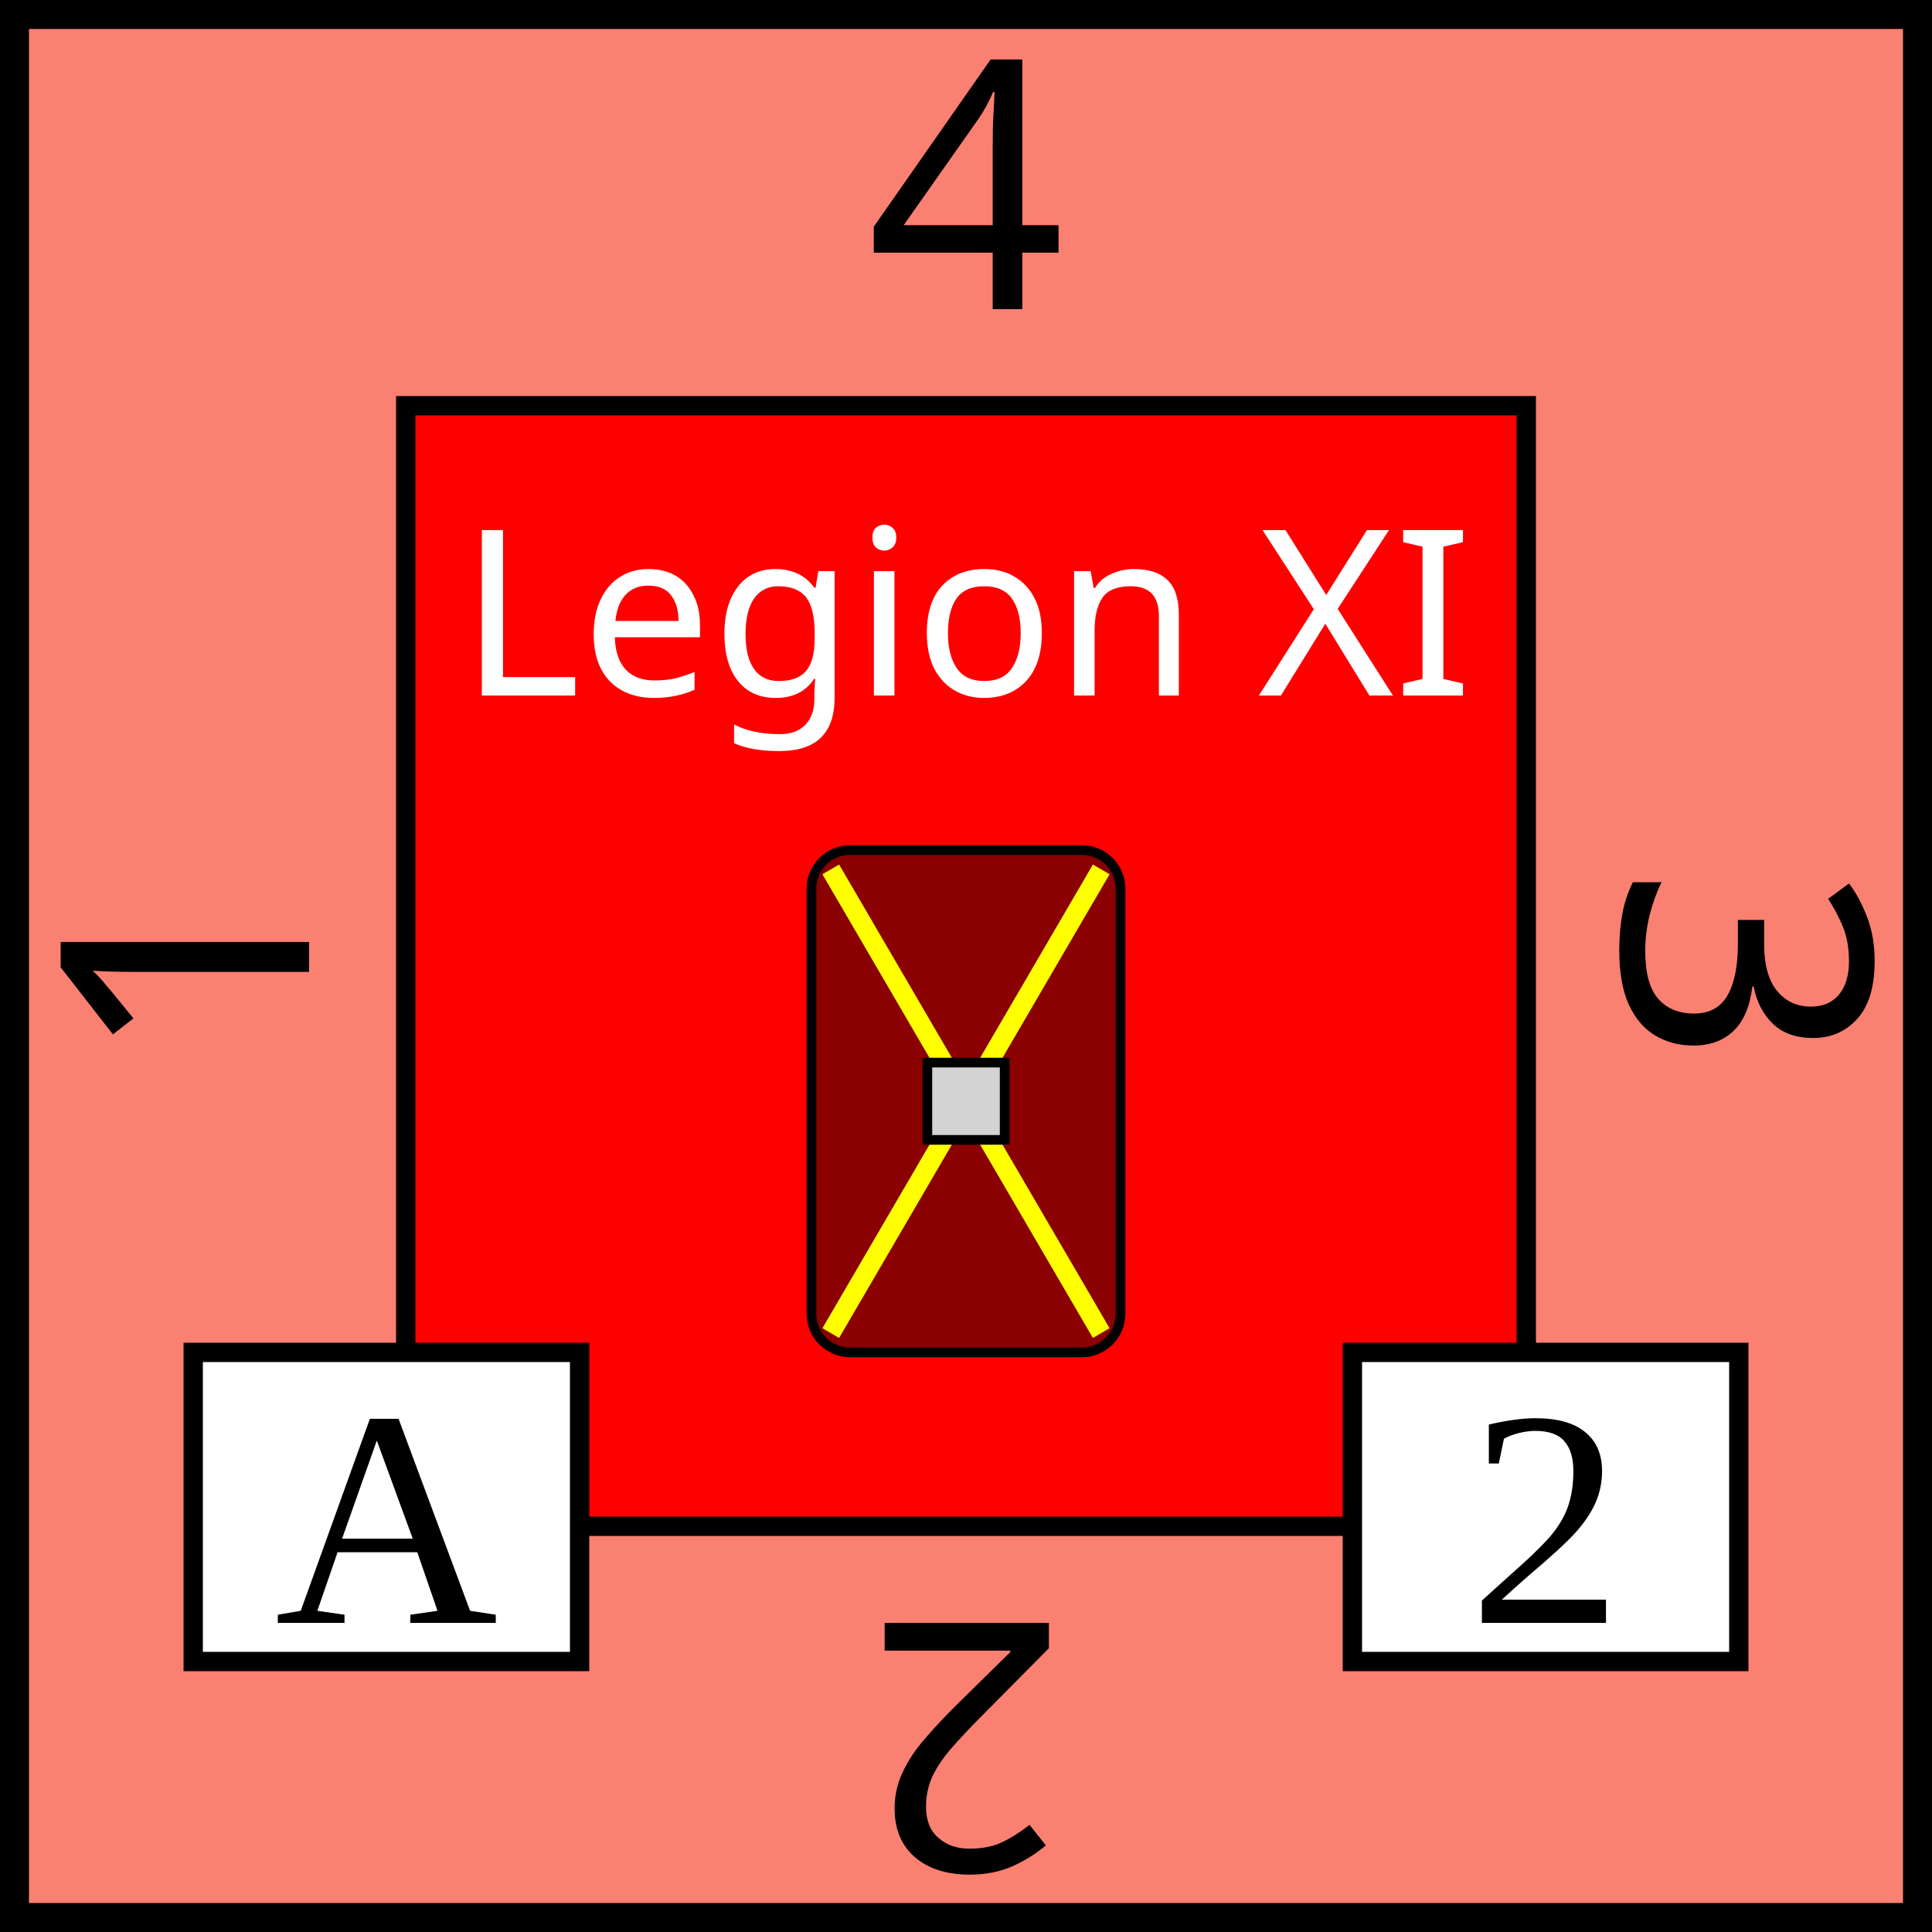
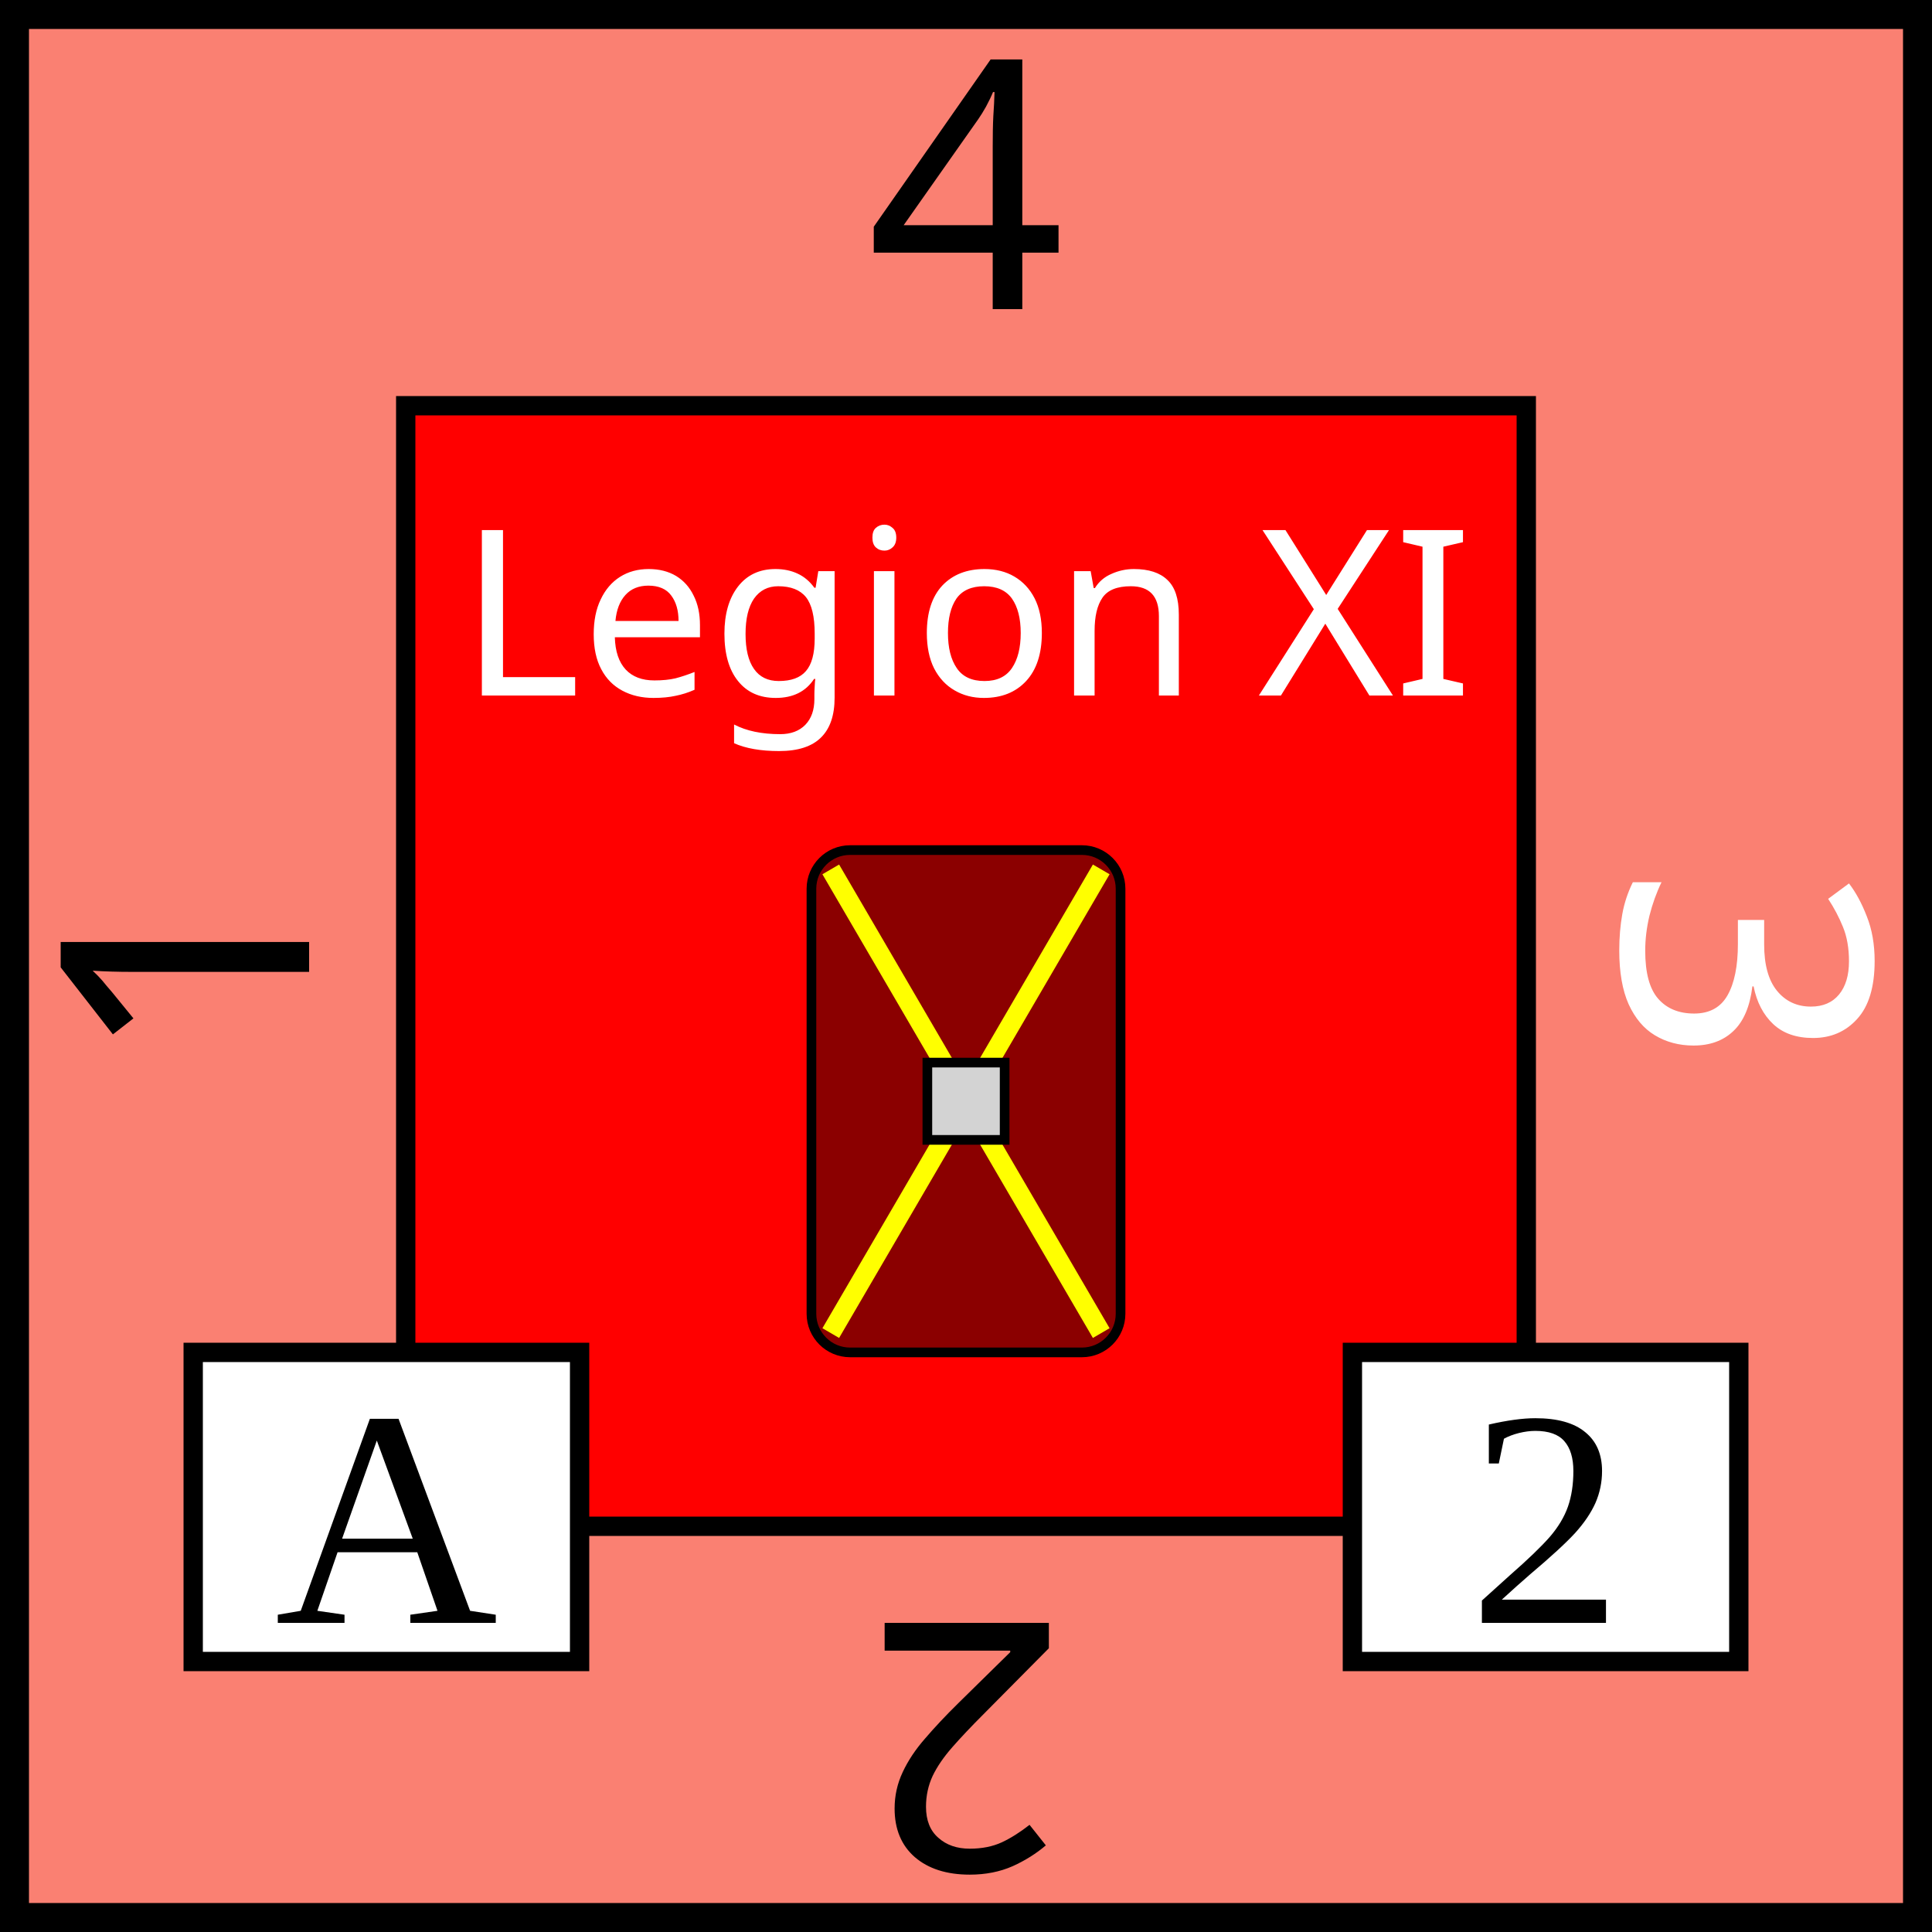
<svg xmlns="http://www.w3.org/2000/svg" viewBox="0 0 100 100" width="100" height="100">
  <rect id="background" fill="salmon" height="100" width="100" stroke="black" stroke-width="3" />
  <g id="tribe" text-anchor="middle" font-size="12" font-family="Papyrus">
    <rect x="21" y="21" width="58" height="58" fill="red" stroke="black" />
    <text x="50" y="36" fill="white">Legion XI</text>
    <rect id="shield" x="42" y="44" width="16" height="26" rx="2" ry="2" fill="darkred" stroke="black" stroke-width="0.5" />
    <line x1="43" y1="45" x2="57" y2="69" stroke="yellow" />
    <line x1="57" y1="45" x2="43" y2="69" stroke="yellow" />
    <rect x="48" y="55" width="4" height="4" fill="lightgrey" stroke="black" stroke-width="0.5" />
  </g>
  <g id="attributes" text-anchor="middle" font-size="16">
    <rect id="initiative" x="10" y="70" height="16" width="20" fill="white" stroke="black" />
    <text x="20" y="84">A</text>
    <rect id="firepower" x="70" y="70" height="16" width="20" fill="white" stroke="black" />
    <text x="80" y="84">2</text>
  </g>
  <g id="strength" text-anchor="middle" font-family="Papyrus" font-size="18">
    <text x="50" y="16">4</text>
-     <text x="50" y="16" transform="rotate(90,50,50)">3</text>
+     <text x="50" y="16" fill="white" transform="rotate(90,50,50)">3</text>
    <text x="50" y="16" transform="rotate(180,50,50)">2</text>
    <text x="50" y="16" transform="rotate(270,50,50)">1</text>
  </g>
</svg>
